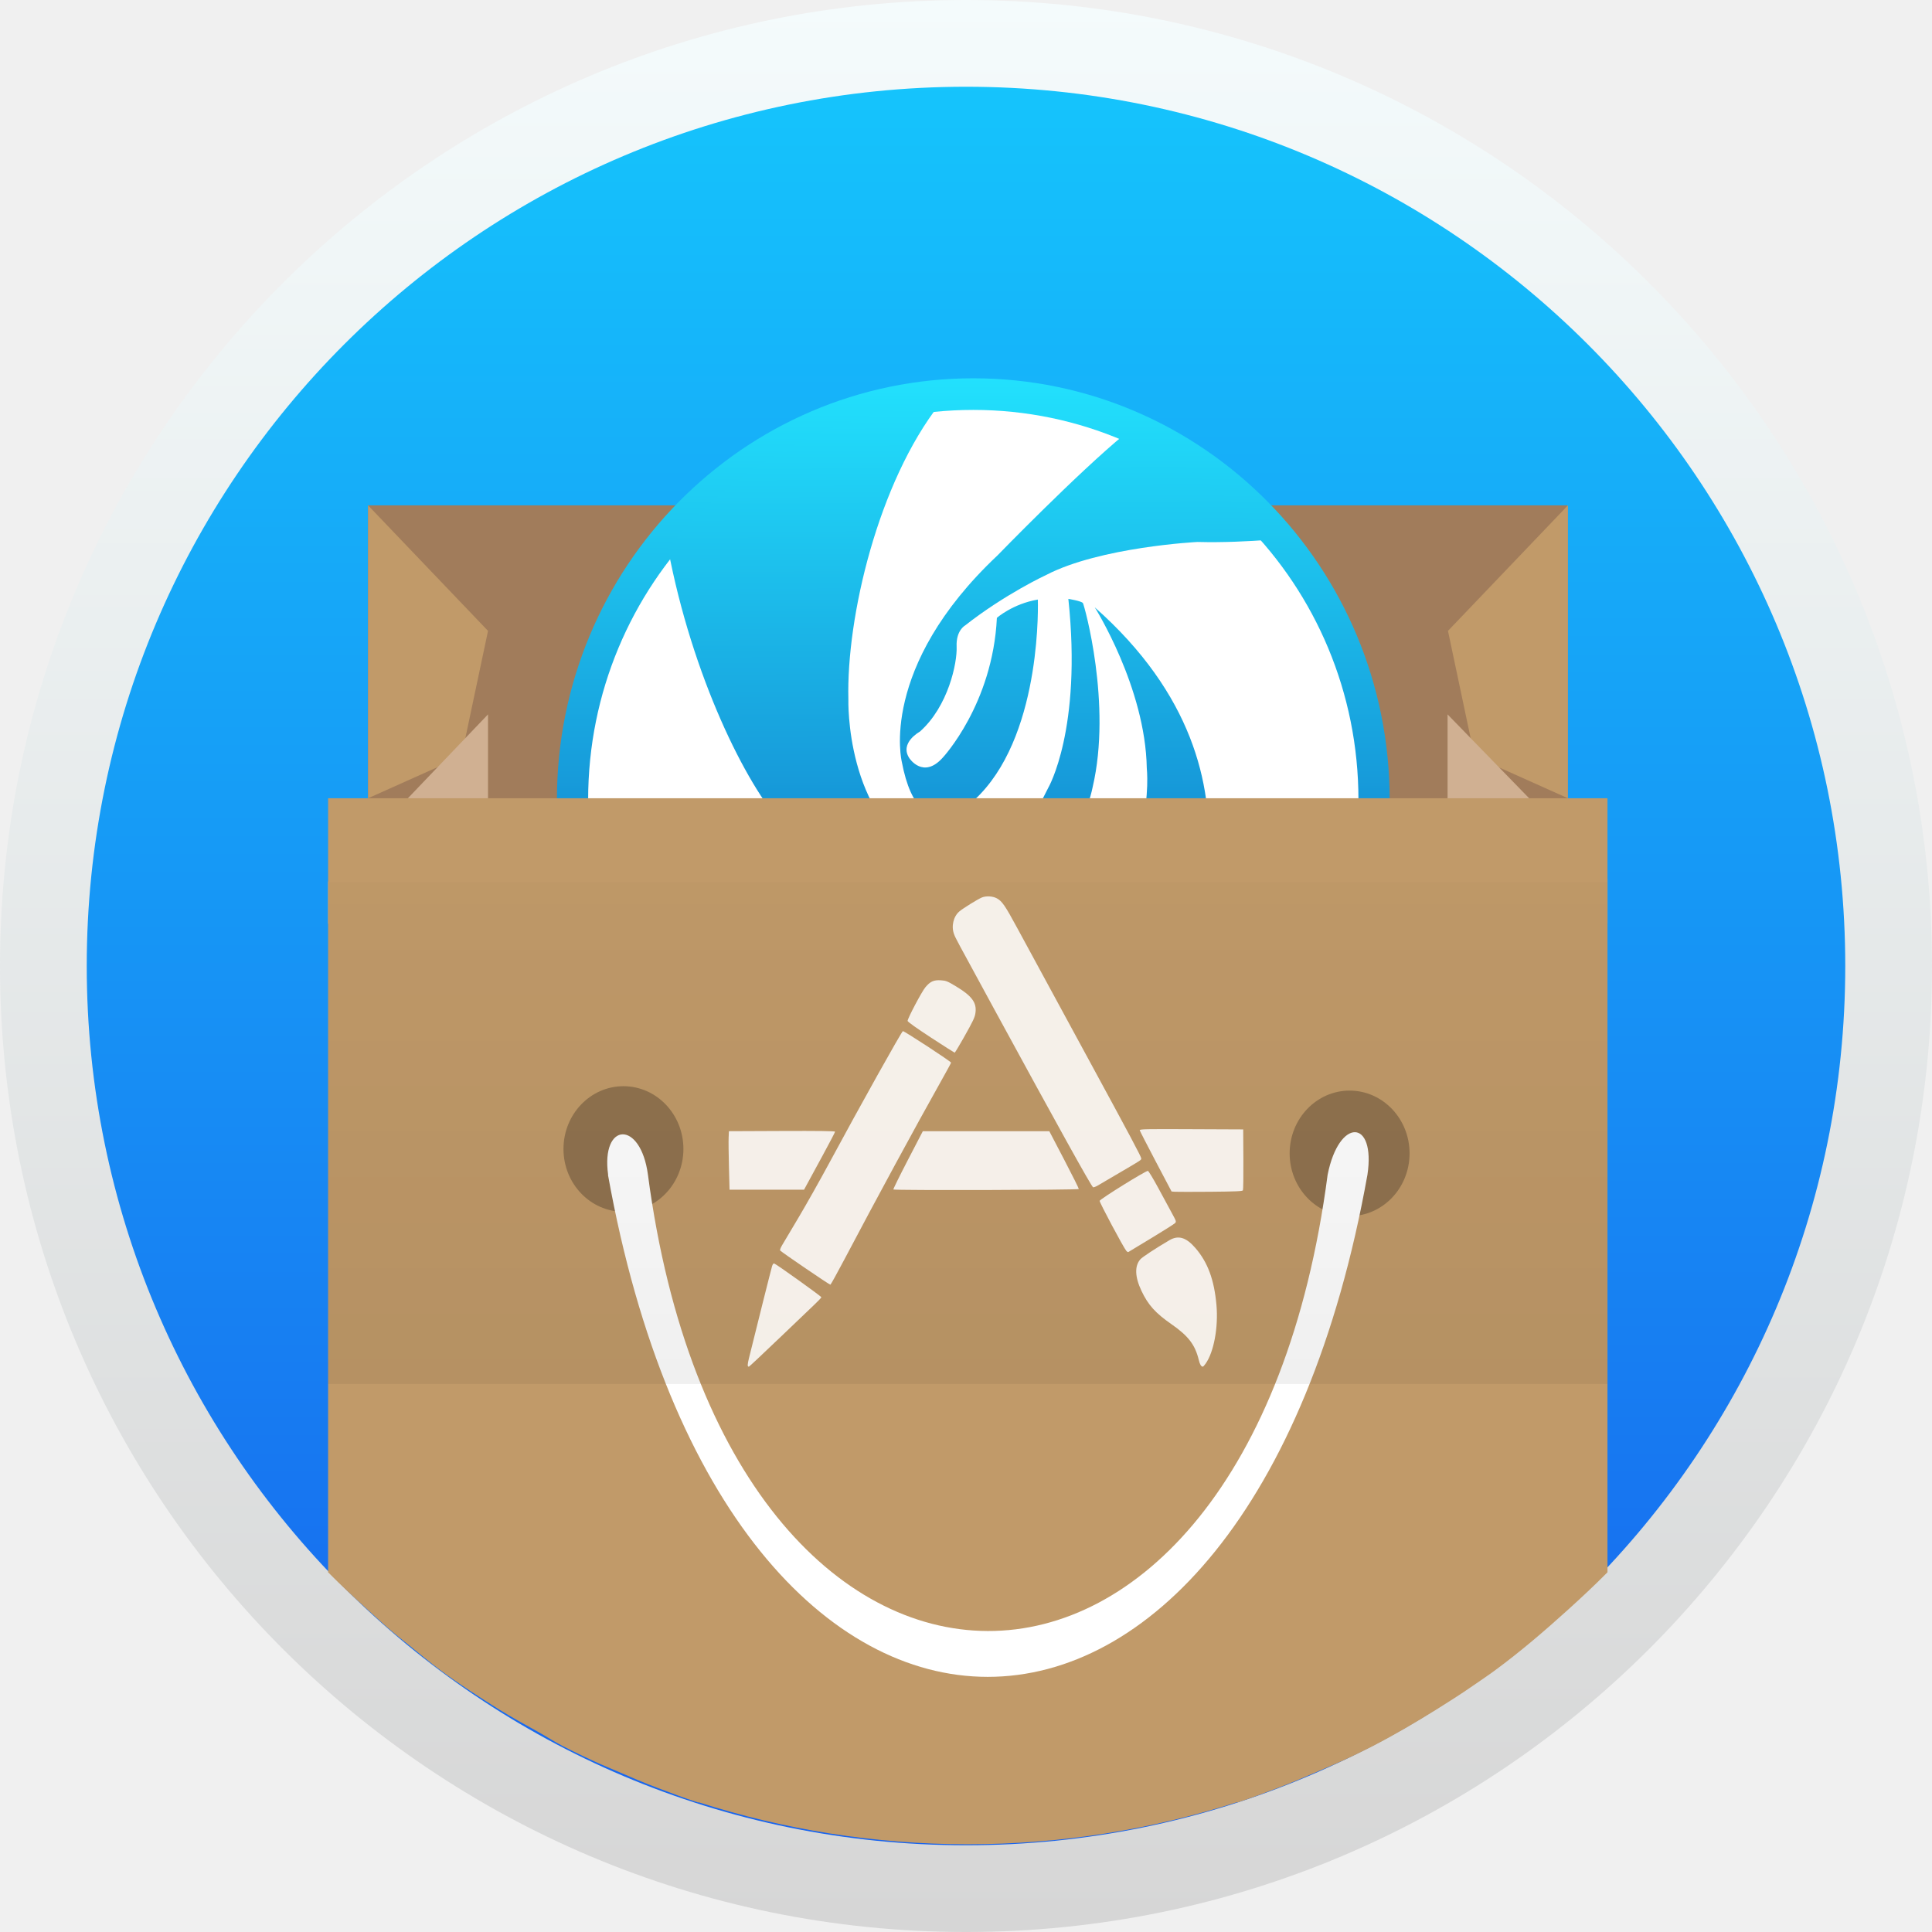
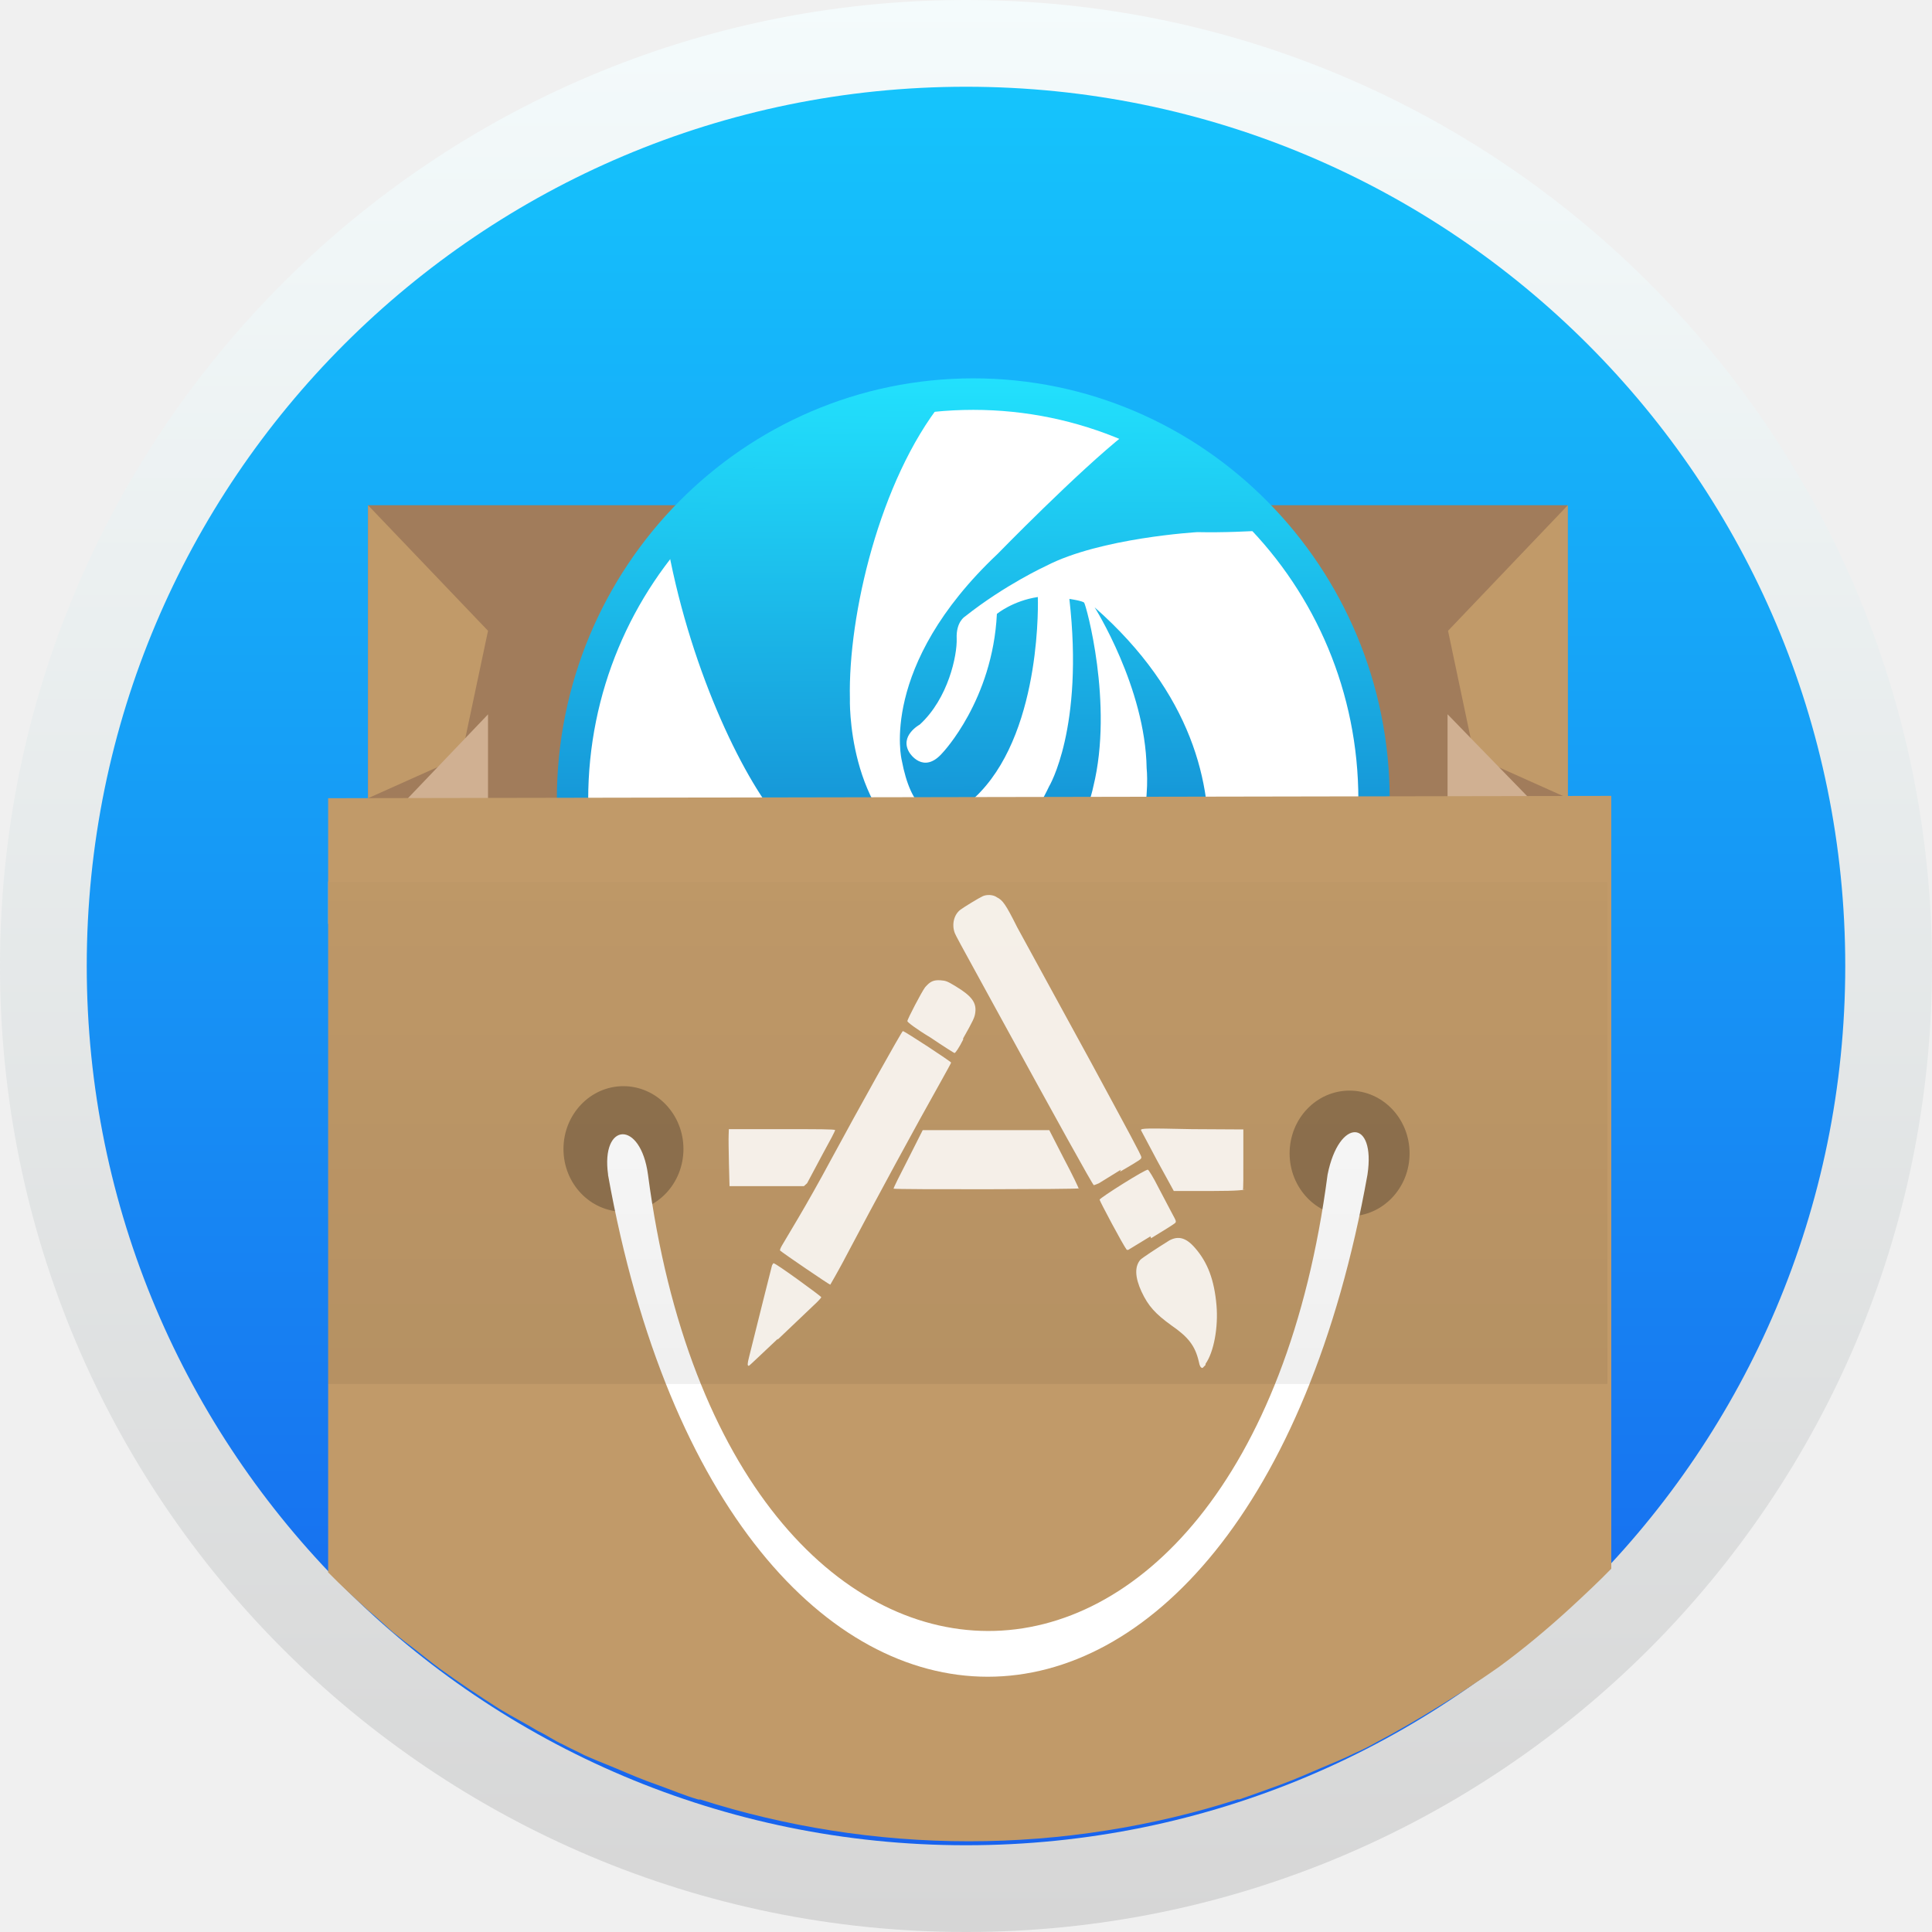
- <svg xmlns="http://www.w3.org/2000/svg" xmlns:xlink="http://www.w3.org/1999/xlink" width="200" height="200" id="svg2" version="1.1">
-   <defs id="defs4">
-     <linearGradient id="linearGradient4829">
-       <stop style="stop-color:#f4fbfc;stop-opacity:1;" offset="0" id="stop4831" />
-       <stop style="stop-color:#d6d6d6;stop-opacity:1;" offset="1" id="stop4833" />
+ <svg xmlns="http://www.w3.org/2000/svg" xmlns:xlink="http://www.w3.org/1999/xlink" width="200" height="200">
+   <defs>
+     <linearGradient id="a">
+       <stop offset="0" stop-color="#f4fbfc" />
+       <stop offset="1" stop-color="#d6d6d6" />
    </linearGradient>
-     <clipPath clipPathUnits="userSpaceOnUse" id="clipPath4282">
-       <rect style="color:#000000;fill:#4d4d4d;fill-opacity:1;fill-rule:nonzero;stroke:none;stroke-width:9.134;marker:none;visibility:visible;display:inline;overflow:visible;enable-background:accumulate" id="rect4284" width="246.875" height="234.375" x="462.5" y="1646.112" ry="17" rx="17" />
-     </clipPath>
-     <linearGradient xlink:href="#linearGradient4829" id="linearGradient4835" x1="102.298" y1="-0.427" x2="102.298" y2="199.165" gradientUnits="userSpaceOnUse" />
-     <linearGradient xlink:href="#linearGradient5423" id="linearGradient5429" x1="408.662" y1="44.604" x2="408.662" y2="562.05" gradientUnits="userSpaceOnUse" />
-     <linearGradient id="linearGradient5423">
-       <stop style="stop-color:#15c4fc;stop-opacity:1;" offset="0" id="stop5425" />
-       <stop style="stop-color:#1863ee;stop-opacity:1;" offset="1" id="stop5427" />
+     <linearGradient xlink:href="#a" id="c" x1="102.3" y1="-.43" x2="102.3" y2="199.17" gradientUnits="userSpaceOnUse" />
+     <linearGradient id="b">
+       <stop offset="0" stop-color="#15c4fc" />
+       <stop offset="1" stop-color="#1863ee" />
    </linearGradient>
-     <linearGradient xlink:href="#linearGradient5423" id="linearGradient6197" gradientUnits="userSpaceOnUse" x1="99.036" y1="-0.505" x2="99.036" y2="199.84" />
-     <clipPath clipPathUnits="userSpaceOnUse" id="clipPath6245">
-       <rect style="opacity:0.85;color:#000000;fill:#ffffff;fill-opacity:1;fill-rule:nonzero;stroke:none;stroke-width:1.5;marker:none;visibility:visible;display:inline;overflow:visible;enable-background:accumulate" id="rect6247" width="300" height="259.375" x="-901.562" y="792.987" rx="16.469" ry="16.469" />
-     </clipPath>
-     <linearGradient xlink:href="#linearGradient4829" id="linearGradient6261" x1="105.478" y1="852.778" x2="105.478" y2="1052.778" gradientUnits="userSpaceOnUse" gradientTransform="translate(-2.598926,-0.4158366)" />
-     <linearGradient id="linearGradient3132" gradientUnits="userSpaceOnUse" gradientTransform="matrix(4.13878,0,0,4.72495,0.8550722,834.9836)" y1="34" x2="0" y2="19">
-       <stop stop-color="#000" stop-opacity="0.059" id="stop13" />
-       <stop offset="1" stop-color="#000" stop-opacity="0" id="stop15" />
+     <linearGradient xlink:href="#b" id="d" gradientUnits="userSpaceOnUse" x1="99.04" y1="-.5" x2="99.04" y2="199.84" />
+     <linearGradient id="g" gradientUnits="userSpaceOnUse" gradientTransform="matrix(4.1388 0 0 4.725 .855 834.984)" y1="34" x2="0" y2="19">
+       <stop stop-opacity=".06" />
+       <stop offset="1" stop-opacity="0" />
    </linearGradient>
-     <linearGradient gradientTransform="matrix(0.3762712,0,0,0.3745763,-0.08135454,0.1288117)" id="SVGID_1_" gradientUnits="userSpaceOnUse" x1="64" y1="4.025" x2="64" y2="124.025">
-       <stop offset="0" style="stop-color:#22E1FD" id="stop2-3" />
-       <stop offset="0.966" style="stop-color:#0B53B6" id="stop4-6" />
+     <linearGradient gradientTransform="matrix(.3763 0 0 .3746 -.08 .13)" id="e" gradientUnits="userSpaceOnUse" x1="64" y1="4.02" x2="64" y2="124.02">
+       <stop offset="0" stop-color="#22E1FD" />
+       <stop offset=".97" stop-color="#0B53B6" />
    </linearGradient>
-     <linearGradient gradientTransform="matrix(0.3762712,0,0,0.3745763,-0.08135454,0.1288117)" id="SVGID_2_" gradientUnits="userSpaceOnUse" x1="59.213" y1="4.189" x2="59.784" y2="123.575">
-       <stop offset="0" style="stop-color:#22E1FD" id="stop11" />
-       <stop offset="0.966" style="stop-color:#0B53B6" id="stop13-3" />
+     <linearGradient gradientTransform="matrix(.3763 0 0 .3746 -.08 .13)" id="f" gradientUnits="userSpaceOnUse" x1="59.21" y1="4.19" x2="59.78" y2="123.57">
+       <stop offset="0" stop-color="#22E1FD" />
+       <stop offset=".97" stop-color="#0B53B6" />
    </linearGradient>
  </defs>
-   <g id="layer1" transform="translate(0,-852.3622)">
-     <path style="color:#000000;fill:url(#linearGradient4835);fill-opacity:1;fill-rule:nonzero;stroke:none;stroke-width:9.134;marker:none;visibility:visible;display:inline;overflow:visible;enable-background:accumulate" id="path4188" d="M 200,100 A 100,100 0 0 1 100,200 100,100 0 0 1 0,100 100,100 0 0 1 100,0 100,100 0 0 1 200,100 Z" transform="translate(0,852.3622)" />
-     <path style="color:#000000;fill:url(#linearGradient6197);fill-opacity:1;fill-rule:nonzero;stroke:none;stroke-width:9.134;marker:none;visibility:visible;display:inline;overflow:visible;enable-background:accumulate" id="path4188-6" d="M 200,100 A 100,100 0 0 1 100,200 100,100 0 0 1 0,100 100,100 0 0 1 100,0 100,100 0 0 1 200,100 Z" transform="matrix(0.9102041,0,0,0.9102041,8.979592,861.3418)" />
-     <path style="fill:#a17c5b;fill-opacity:1;fill-rule:nonzero;stroke:none;stroke-width:4.234" d="M 38.104,904.677 H 162.268 v 43.295 H 38.104 m 0,-43.295" id="path71" />
-     <path style="fill:#c19a69;fill-opacity:1;fill-rule:nonzero;stroke:none;stroke-width:4.234" d="m 38.104,904.677 12.416,12.994 -2.748,12.994 -9.668,4.331 m 0,-30.318" id="path73" />
-     <path style="fill:#c19a69;fill-opacity:1;fill-rule:nonzero;stroke:none;stroke-width:4.234" d="m 162.309,904.677 -12.416,12.994 2.748,12.994 9.668,4.331 m 0,-30.318" id="path77" />
-     <g id="g4622" transform="matrix(4.409076,0,0,4.340916,-5.24366,1055.832)">
-       <g id="g4515" transform="matrix(0.4330258,0,0,0.4472346,13.64842,-38.57886)">
-         <ellipse style="fill:url(#SVGID_1_);stroke-width:0.375" cx="24" cy="24.102" id="circle7" rx="22.576" ry="22.475" />
-         <ellipse style="fill:#ffffff;stroke-width:0.375" cx="24" cy="24.102" id="circle9" rx="20.883" ry="20.789" />
-         <path style="fill:url(#SVGID_2_);stroke-width:0.375" d="m 4.547,32.942 c 4.478,1.311 16.744,4.12 24.458,-1.348 5.042,-3.521 4.402,-9.177 4.402,-9.177 -0.075,-4.308 -2.822,-8.578 -2.822,-8.578 10.611,9.215 4.327,19.441 4.327,19.441 C 31.676,39.609 24.677,43.392 19.108,44.741 12.637,43.243 7.256,38.823 4.547,32.942 Z M 7.444,10.692 c 1.317,6.855 4.252,12.623 6.208,14.721 2.521,2.734 6.284,5.619 11.062,4.42 4.779,-1.199 5.757,-6.405 5.757,-6.405 1.054,-4.42 -0.452,-9.702 -0.527,-9.814 -0.075,-0.112 -0.79,-0.225 -0.79,-0.225 0.753,6.967 -1.091,10.076 -1.091,10.076 -2.672,5.469 -6.622,3.783 -6.622,3.783 C 17.039,25.001 17.227,18.745 17.227,18.745 17.114,14.363 18.845,7.171 22.194,2.976 16.249,3.463 10.981,6.347 7.444,10.692 Z M 32.24,4.586 c -2.559,2.06 -6.923,6.48 -6.923,6.48 -6.472,5.993 -5.193,11.013 -5.193,11.013 1.016,5.282 4.252,1.723 4.252,1.723 3.386,-3.484 3.123,-10.376 3.123,-10.376 -1.355,0.225 -2.22,0.974 -2.22,0.974 -0.226,4.607 -2.935,7.454 -2.935,7.454 -1.054,1.161 -1.806,0.037 -1.806,0.037 -0.564,-0.824 0.564,-1.423 0.564,-1.423 1.543,-1.348 2.032,-3.671 1.994,-4.532 -0.038,-0.862 0.452,-1.124 0.452,-1.124 2.182,-1.686 4.402,-2.697 4.402,-2.697 2.935,-1.498 8.203,-1.761 8.203,-1.761 1.43,0.037 2.784,-0.037 3.876,-0.112 C 37.922,7.845 35.251,5.86 32.24,4.586 Z" id="path16" />
-       </g>
-     </g>
-     <path style="fill:#d0b092;fill-opacity:1;fill-rule:nonzero;stroke:none;stroke-width:4.234" d="m 33.965,947.989 h 16.555 v -3.097 c 0,-5.158 0,-28.118 0,-18.577 l -16.555,17.325 m 0,4.331" id="path75" />
-     <path style="fill:#d0b092;fill-opacity:1;fill-rule:nonzero;stroke:none;stroke-width:4.234" d="m 166.406,947.989 h -16.555 v -3.097 c 0,-5.158 0,-28.118 0,-18.577 l 16.555,17.022 m 0,4.652" id="path79" />
-     <path style="fill:#c19a69;fill-opacity:1;fill-rule:nonzero;stroke:none;stroke-width:4.234" d="m 33.965,934.995 v 51.974 28.153 c 1.337,1.356 2.732,2.651 4.139,3.924 0.853,0.771 1.709,1.564 2.587,2.3 0.559,0.468 1.113,0.896 1.68,1.356 1.076,0.862 2.123,1.754 3.232,2.573 1.949,1.438 4.027,2.776 6.08,4.063 1.291,0.801 2.682,1.559 4.01,2.3 0.869,0.485 1.701,1.031 2.587,1.49 0.728,0.377 1.461,0.728 2.198,1.083 0.389,0.186 0.774,0.359 1.163,0.541 0.728,0.338 1.461,0.628 2.198,0.949 1.415,0.615 2.819,1.217 4.267,1.759 1.366,0.511 2.744,1.044 4.139,1.49 0.042,0.014 0.091,-0.014 0.128,0 8.778,2.807 18.149,4.331 27.808,4.331 9.66,0 19.03,-1.524 27.808,-4.331 h 0.128 c 1.424,-0.459 2.744,-0.966 4.139,-1.49 1.449,-0.546 2.852,-1.143 4.267,-1.759 1.13,-0.489 2.256,-0.953 3.365,-1.49 0.741,-0.359 1.469,-0.706 2.198,-1.083 2.235,-1.152 4.462,-2.46 6.597,-3.79 1.258,-0.788 2.533,-1.59 3.75,-2.438 0.766,-0.528 1.577,-1.07 2.33,-1.624 2.62,-1.932 5.082,-4.037 7.504,-6.228 1.407,-1.273 2.802,-2.568 4.139,-3.924 v -28.153 -51.974 z" id="path85" />
-     <path style="fill:#000000;fill-opacity:0.251;fill-rule:nonzero;stroke:none;stroke-width:4.234" id="SVGCleanerId_0" d="m 70.747,971.303 c 0,3.586 -2.781,6.497 -6.208,6.497 -3.427,0 -6.208,-2.911 -6.208,-6.497 0,-3.586 2.781,-6.497 6.208,-6.497 3.427,0 6.208,2.911 6.208,6.497 m 0,0" />
-     <path style="fill:#000000;fill-opacity:0.251;fill-rule:nonzero;stroke:none;stroke-width:4.234" id="SVGCleanerId_1" d="m 145.919,971.758 c 0,3.586 -2.781,6.497 -6.208,6.497 -3.427,0 -6.208,-2.911 -6.208,-6.497 0,-3.586 2.781,-6.497 6.208,-6.497 3.427,0 6.208,2.911 6.208,6.497 m 0,0" />
-     <path style="fill:#ffffff;fill-opacity:1;fill-rule:nonzero;stroke:none;stroke-width:4.234" d="m 62.937,973.976 c 12.416,69.299 66.221,69.299 78.62,0 0.873,-5.821 -2.943,-5.938 -4.122,0 -8.278,63.14 -62.082,62.802 -70.359,0 -0.762,-5.7 -4.884,-5.466 -4.122,0 m 0,0" id="path89" />
-     <path style="fill:url(#linearGradient3132);fill-rule:nonzero;stroke:none;stroke-width:4.234" d="M 33.965,943.657 V 995.632 H 166.39 v -51.975 m -132.424,0" id="path91" />
-     <path style="fill:#ffffff;fill-opacity:0.852;stroke:none;stroke-width:0.195;stroke-opacity:1" d="m 80.51,991.046 c 1.6,-1.537 3.27,-3.132 3.71,-3.546 0.441,-0.413 0.804,-0.794 0.807,-0.845 0.006,-0.094 -4.682,-3.45 -4.895,-3.504 -0.063,-0.014 -0.155,0.11 -0.206,0.282 -0.114,0.384 -1.574,6.193 -2.388,9.503 -0.174,0.706 -0.176,0.904 -0.015,0.904 0.041,0 1.383,-1.257 2.983,-2.794 z m 44.292,2.485 c 0.852,-1.188 1.329,-3.759 1.126,-6.064 -0.231,-2.622 -0.902,-4.437 -2.188,-5.92 -0.954,-1.1 -1.762,-1.34 -2.685,-0.797 -1.44,0.847 -2.806,1.744 -3.009,1.977 -0.606,0.695 -0.564,1.825 0.121,3.27 0.692,1.461 1.445,2.295 3.119,3.458 1.727,1.2 2.428,2.117 2.807,3.672 0.122,0.499 0.246,0.708 0.427,0.712 0.032,9.1e-4 0.162,-0.138 0.283,-0.308 z M 87.404,982.75 c 3.267,-6.197 7.436,-13.886 10.025,-18.491 0.565,-1.004 1.027,-1.855 1.027,-1.891 0,-0.115 -4.861,-3.293 -4.99,-3.263 -0.13,0.033 -4.476,7.814 -7.562,13.541 -0.978,1.816 -2.432,4.4 -3.231,5.743 -0.799,1.343 -1.573,2.645 -1.72,2.894 -0.155,0.261 -0.235,0.486 -0.19,0.532 0.219,0.223 5.123,3.563 5.197,3.539 0.048,-0.014 0.697,-1.187 1.444,-2.604 z m 31.755,-2.201 c 1.263,-0.764 2.371,-1.464 2.464,-1.557 0.165,-0.165 0.158,-0.186 -0.308,-1.043 -0.262,-0.481 -0.898,-1.657 -1.414,-2.612 -0.516,-0.956 -0.997,-1.75 -1.07,-1.765 -0.192,-0.042 -4.965,2.922 -4.997,3.102 -0.028,0.15 2.479,4.85 2.757,5.171 0.08,0.092 0.174,0.151 0.209,0.13 0.037,-0.018 1.096,-0.662 2.359,-1.426 z m 9.509,-4.968 c 0.037,-0.068 0.056,-1.514 0.046,-3.213 l -0.018,-3.09 -5.37,-0.023 c -4.686,-0.023 -5.366,-0.011 -5.341,0.114 0.018,0.076 0.764,1.533 1.662,3.237 l 1.633,3.099 0.354,0.028 c 0.194,0.014 1.843,0.014 3.663,0 2.616,-0.023 3.323,-0.053 3.374,-0.151 z m -16.99,-0.133 c 0.014,-0.047 -0.666,-1.412 -1.513,-3.034 l -1.54,-2.948 h -6.548 -6.548 l -1.546,2.978 c -0.85,1.638 -1.527,3.012 -1.503,3.053 0.062,0.106 19.165,0.058 19.199,-0.048 z m -28.127,-0.511 c 0.175,-0.323 0.899,-1.654 1.608,-2.958 0.709,-1.304 1.289,-2.414 1.289,-2.466 0,-0.065 -1.809,-0.088 -5.496,-0.072 l -5.496,0.023 -0.028,0.657 c -0.018,0.361 -0.002,1.725 0.032,3.029 l 0.062,2.372 h 3.856 3.856 z m 32.385,-1.197 c 2.242,-1.313 2.207,-1.29 2.207,-1.458 0,-0.164 -1.181,-2.386 -5.192,-9.767 -4.409,-8.113 -6.35,-11.689 -7.641,-14.074 -1.272,-2.35 -1.573,-2.788 -2.118,-3.084 -0.43,-0.233 -1.117,-0.27 -1.561,-0.083 -0.423,0.178 -1.914,1.102 -2.308,1.43 -0.632,0.526 -0.872,1.567 -0.55,2.387 0.174,0.443 0.056,0.222 4.226,7.882 6.566,12.059 9.941,18.14 10.149,18.288 0.052,0.037 0.293,-0.052 0.536,-0.198 0.243,-0.146 1.257,-0.741 2.252,-1.324 z M 99.72,959.862 c 1.046,-1.856 1.199,-2.181 1.263,-2.678 0.133,-1.032 -0.378,-1.724 -1.991,-2.698 -0.915,-0.552 -1.064,-0.612 -1.6,-0.644 -0.733,-0.046 -1.095,0.12 -1.599,0.725 -0.378,0.453 -1.84,3.222 -1.838,3.479 8.77e-4,0.092 0.911,0.741 2.406,1.717 1.322,0.863 2.432,1.571 2.465,1.573 0.032,10e-4 0.436,-0.661 0.894,-1.475 z" id="path3319" />
+   <path d="M200 100a100 100 0 0 1-100 100A100 100 0 0 1 0 100 100 100 0 0 1 100 0a100 100 0 0 1 100 100z" color="#000" fill="url(#c)" overflow="visible" />
+   <path d="M200 100a100 100 0 0 1-100 100A100 100 0 0 1 0 100 100 100 0 0 1 100 0a100 100 0 0 1 100 100z" transform="translate(8.98 8.98) scale(.9102)" color="#000" fill="url(#d)" overflow="visible" />
+   <path d="M38.1 52.3h124.17v43.3H38.1m0-43.3" fill="#a17c5b" />
+   <path d="M38.1 52.3l12.42 13-2.75 13-9.67 4.33M162.3 52.3l-12.4 13 2.74 13 9.67 4.33m0-30.32" fill="#c19a69" />
+   <g transform="matrix(1.9092 0 0 1.9414 54.933 36.002)">
+     <ellipse cx="24" cy="24.1" rx="22.58" ry="22.47" fill="url(#e)" />
+     <ellipse cx="24" cy="24.1" rx="20.88" ry="20.79" fill="#fff" />
+     <path d="M4.55 32.94C9.02 34.24 21.3 37.06 29 31.6c5.05-3.53 4.4-9.18 4.4-9.18-.07-4.3-2.82-8.58-2.82-8.58 10.62 9.2 4.33 19.44 4.33 19.44-3.2 6.33-10.2 10.1-15.8 11.46-6.4-1.5-11.8-5.92-14.5-11.8zm2.9-22.25c1.3 6.8 4.25 12.6 6.2 14.7 2.52 2.7 6.3 5.6 11.06 4.4 4.8-1.2 5.8-6.4 5.8-6.4 1.1-4.4-.4-9.7-.5-9.8-.1-.1-.8-.2-.8-.2.8 6.9-1.1 10-1.1 10-2.6 5.4-6.6 3.8-6.6 3.8-4.4-2.3-4.2-8.5-4.2-8.5-.1-4.4 1.6-11.6 5-15.8-5.9.5-11.2 3.3-14.7 7.7zm24.8-6.1c-2.57 2-6.93 6.4-6.93 6.4-6.47 6-5.2 11-5.2 11 1.02 5.3 4.26 1.7 4.26 1.7 3.38-3.5 3.12-10.4 3.12-10.4-1.36.2-2.22.9-2.22.9-.23 4.6-2.94 7.4-2.94 7.4-1.05 1.2-1.8 0-1.8 0-.57-.9.56-1.5.56-1.5 1.55-1.4 2.03-3.7 2-4.58-.04-.9.45-1.18.45-1.18 2.18-1.7 4.4-2.7 4.4-2.7 2.94-1.5 8.2-1.8 8.2-1.8 1.43.03 2.8-.04 3.88-.1-2.1-2.4-4.78-4.4-7.8-5.67z" fill="url(#f)" />
  </g>
+   <path d="M33.97 95.63h16.55V73.95L33.97 91.28m132.43 4.36h-16.55v-21.7l16.56 17.03m0 4.66" fill="#d0b092" />
+   <path d="M33.97 82.63v80.14c1.33 1.36 2.73 2.65 4.13 3.92.86.7 1.7 1.5 2.6 2.3.55.4 1.1.9 1.67 1.3 1.08.8 2.12 1.7 3.23 2.5 1.95 1.4 4.03 2.8 6.08 4.1 1.3.8 2.7 1.5 4 2.3.88.4 1.7 1 2.6 1.4.73.4 1.46.7 2.2 1.1l1.16.5 2.2.9c1.4.6 2.82 1.2 4.27 1.7 1.4.5 2.8 1.1 4.2 1.5h.2c8.8 2.8 18.2 4.32 27.8 4.32s19.1-1.54 27.8-4.34h.2c1.4-.48 2.8-1 4.2-1.5 1.5-.56 2.9-1.16 4.3-1.77 1.2-.5 2.3-.96 3.4-1.5.8-.35 1.5-.7 2.2-1.1 2.2-1.16 4.5-2.5 6.6-3.8 1.3-.8 2.6-1.6 3.8-2.44.8-.5 1.6-1.08 2.36-1.6 2.6-1.9 5.1-4 7.5-6.2 1.4-1.3 2.8-2.6 4.13-3.97v-80z" fill="#c19a69" />
+   <path d="M70.75 118.94c0 3.6-2.78 6.5-6.2 6.5-3.44 0-6.22-2.9-6.22-6.5 0-3.58 2.78-6.5 6.2-6.5 3.44 0 6.22 2.92 6.22 6.5m75.17.46c0 3.58-2.78 6.5-6.2 6.5-3.44 0-6.22-2.92-6.22-6.5 0-3.6 2.78-6.5 6.2-6.5 3.44 0 6.22 2.9 6.22 6.5m0 0" fill-opacity=".25" />
+   <path d="M62.94 121.6c12.4 69.3 66.22 69.3 78.62 0 .87-5.8-2.95-5.92-4.13 0-8.27 63.15-62.08 62.82-70.35 0-.77-5.7-4.9-5.45-4.13 0m0 0" fill="#fff" />
+   <path d="M33.97 943.66v51.97H166.4v-51.97m-132.43 0" fill="url(#g)" transform="translate(0 -852.362)" />
+   <path d="M80.5 138.68l3.72-3.54c.44-.4.8-.8.8-.85 0-.1-4.67-3.5-4.9-3.5-.05-.1-.14.1-.2.2-.1.4-1.57 6.2-2.38 9.5-.18.7-.18.9-.02.9.05 0 1.4-1.3 3-2.8zm44.3 2.5c.85-1.2 1.33-3.77 1.13-6.07-.23-2.6-.9-4.4-2.2-5.9-.94-1.1-1.75-1.3-2.68-.8-1.44.9-2.8 1.8-3 2-.6.7-.57 1.8.12 3.3.7 1.5 1.44 2.3 3.1 3.5 1.74 1.2 2.44 2.1 2.82 3.7.1.5.2.7.4.7l.3-.3zm-37.4-10.8c3.27-6.2 7.44-13.88 10.03-18.48.56-1 1.03-1.86 1.03-1.9 0-.1-4.87-3.3-5-3.26-.12.04-4.47 7.82-7.56 13.54-.97 1.82-2.43 4.4-3.23 5.75l-1.72 2.9c-.15.25-.23.48-.2.52.23.23 5.14 3.57 5.2 3.54.06-.1.7-1.2 1.45-2.6zm31.76-2.2c1.26-.76 2.37-1.46 2.46-1.55.17-.16.16-.2-.3-1.04l-1.42-2.7c-.5-1-1-1.8-1.07-1.8-.2-.1-4.96 2.9-5 3.1-.02.1 2.48 4.8 2.76 5.1 0 .1.1.1.2.1l2.3-1.4zm9.5-4.96c.05-.07.06-1.5.05-3.2v-3.1l-5.3-.03c-4.7-.1-5.3-.1-5.3.1l1.7 3.2 1.7 3.1h4c2.6 0 3.4-.1 3.4-.2zm-16.98-.13c0-.1-.67-1.5-1.52-3.1l-1.54-3h-13.1L94 120c-.85 1.64-1.52 3-1.5 3.05.06.1 19.17.07 19.2-.03zm-28.13-.6l1.6-3c.72-1.3 1.3-2.4 1.3-2.5 0-.1-1.8-.1-5.5-.1h-5.5l-.02.6c-.02.3 0 1.7.03 3l.06 2.3h7.7zm32.4-1.2c2.23-1.3 2.2-1.3 2.2-1.5 0-.2-1.2-2.4-5.2-9.8l-7.65-14c-1.2-2.4-1.5-2.8-2.1-3.1-.4-.3-1.1-.3-1.5-.1-.42.2-1.9 1.1-2.3 1.4-.64.5-.9 1.5-.56 2.4.18.4.06.2 4.23 7.8 6.57 12 9.95 18.1 10.16 18.3.05 0 .3-.1.53-.2l2.27-1.4zM99.7 107.5c1.05-1.86 1.2-2.18 1.26-2.68.14-1.03-.38-1.72-2-2.7-.9-.55-1.05-.6-1.6-.64-.72-.05-1.08.12-1.6.73-.37.5-1.83 3.3-1.83 3.5 0 .1.9.8 2.4 1.7 1.33.9 2.44 1.6 2.48 1.6.1 0 .5-.6.9-1.4z" fill="#fff" fill-opacity=".85" />
</svg>
